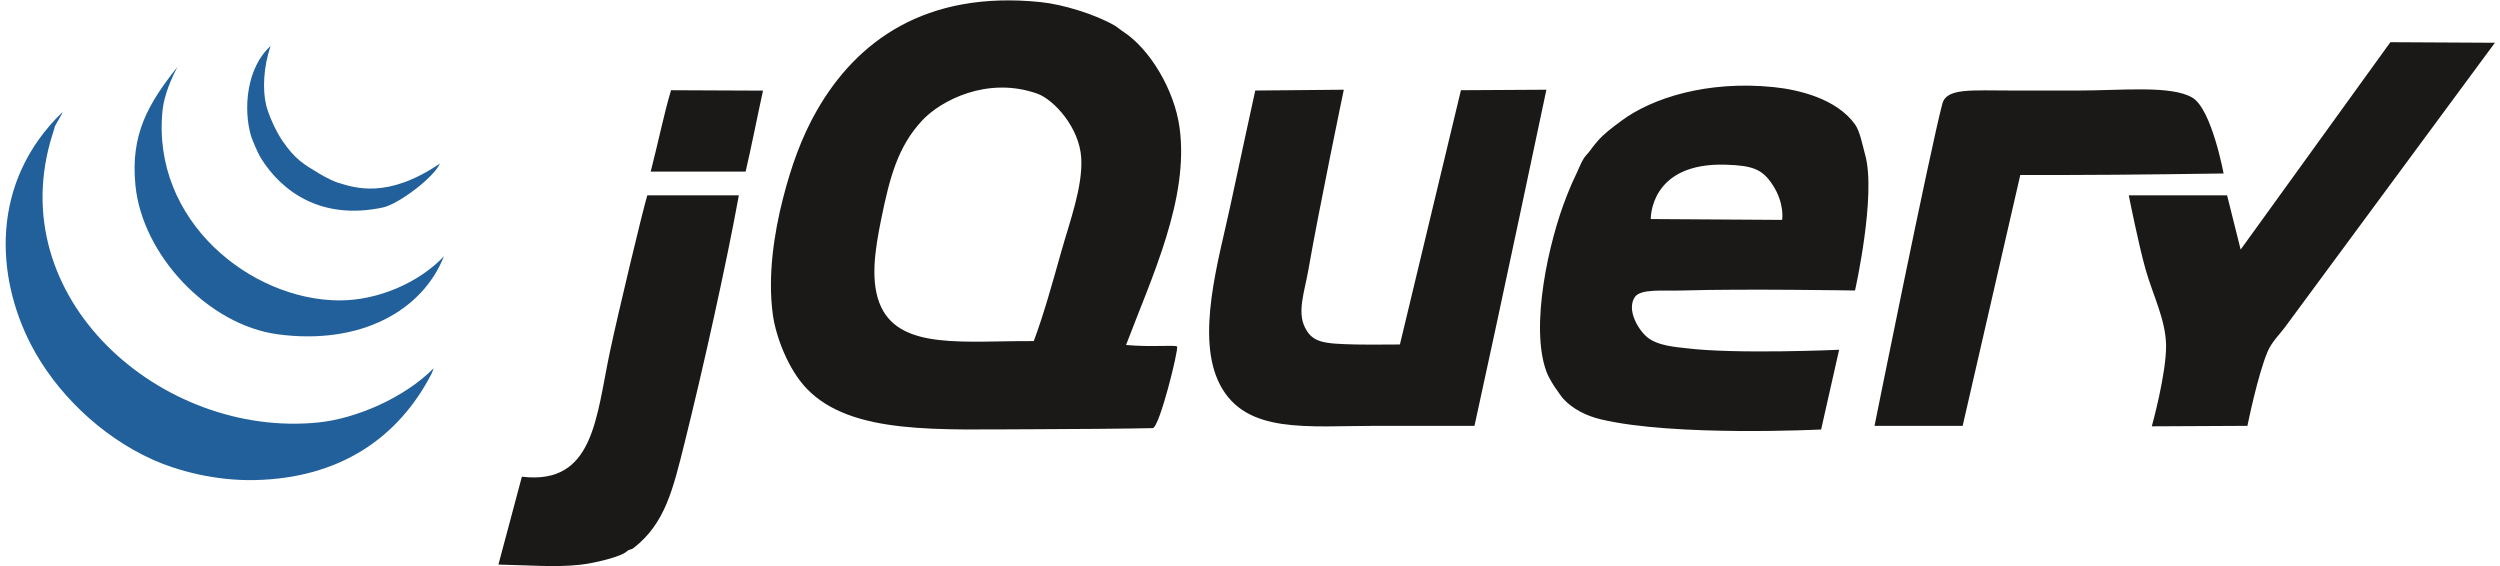
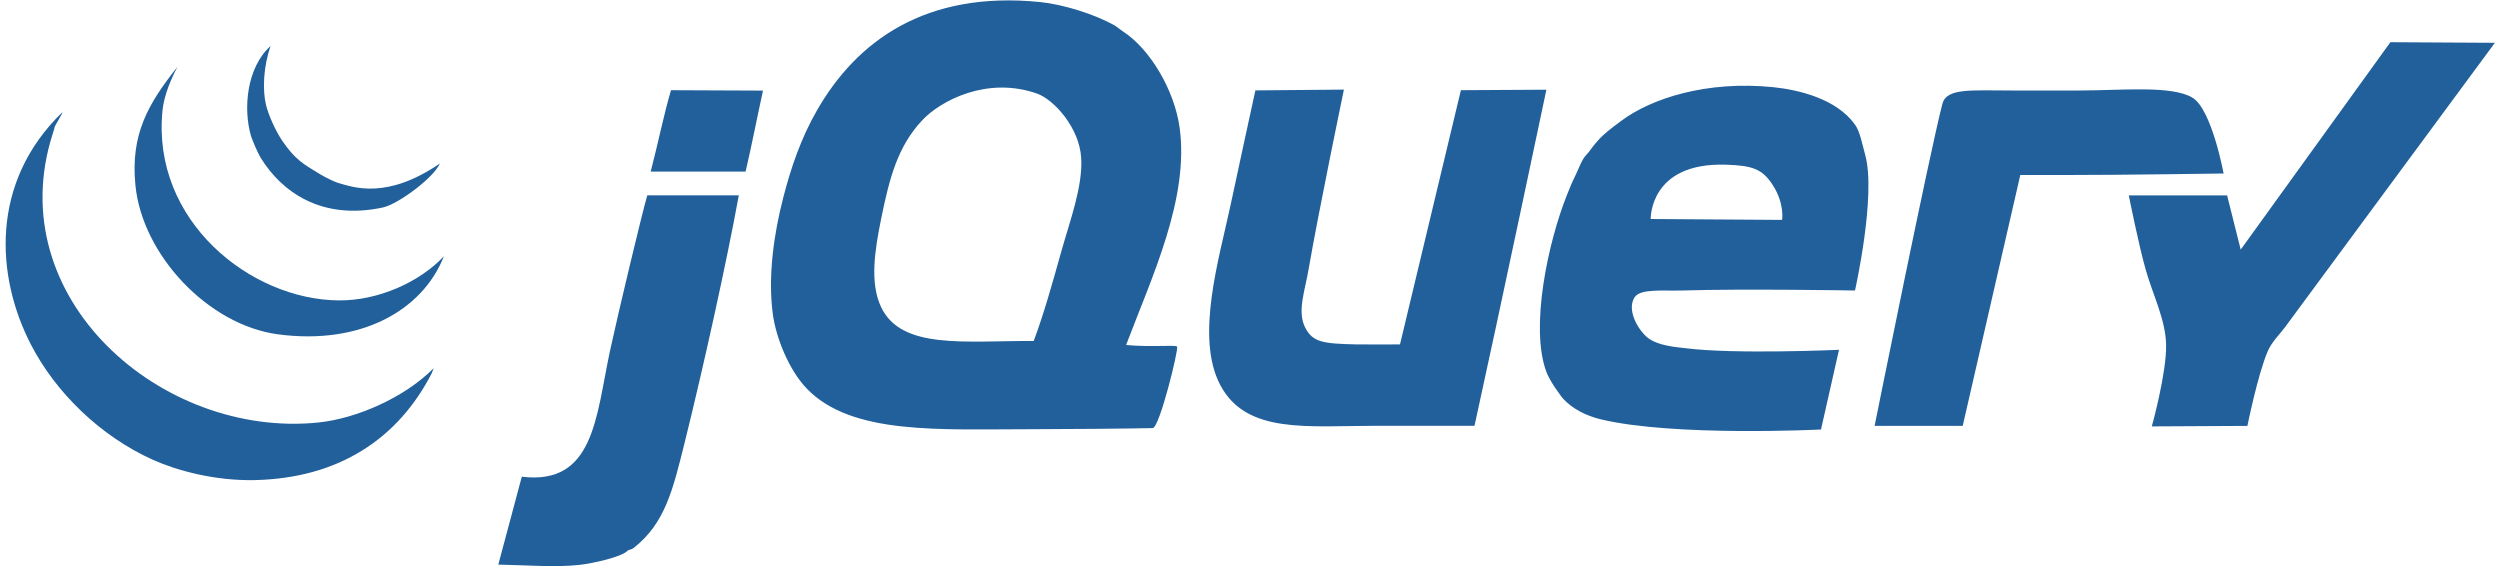
- <svg xmlns="http://www.w3.org/2000/svg" width="2500" height="566" viewBox="0 0 512 116">
-   <g fill="none" fill-rule="evenodd">
-     <path d="M489.718 8.646l21.42.118s-39.824 53.964-43.076 58.362c-1.056 1.424-2.66 2.96-3.474 4.864-2.057 4.786-4.169 15.285-4.169 15.285l-19.599.098s3.05-10.944 2.924-16.773c-.11-5.092-2.71-10.178-4.168-15.285-1.474-5.17-3.475-15.286-3.475-15.286h20.15l2.779 11.117 30.688-42.5" fill="#1A1918" />
-     <path d="M449.157 20.027c3.953 2.383 6.379 15.529 6.379 15.529s-20.684.305-31.94.305h-9.727l-11.812 51.414h-18.064s11.242-55.874 13.896-66.004c.86-3.28 5.892-2.717 14.389-2.717h13.569c8.762 0 19.003-1.119 23.31 1.473M365.06 45.067s.563-3.3-1.91-7.122c-2.113-3.258-4.064-4.016-9.623-4.19-15.695-.493-15.39 11.138-15.39 11.138l26.923.174zm17.022-13.32c2.3 8.297-2.084 27.792-2.084 27.792s-22.894-.382-35.434 0c-3.899.119-8.566-.424-9.727 1.39-1.633 2.542.597 6.455 2.487 8.108 2.175 1.903 6.412 2.12 7.935 2.313 10.178 1.293 31.48.334 31.48.334l-3.69 16.34s-30.103 1.51-45.16-2.084c-2.973-.708-5.76-2.139-7.643-4.168-.514-.555-.96-1.312-1.446-1.966-.388-.522-1.52-2.237-2.028-3.593-3.439-9.164.403-26.72 4.169-36.128.437-1.09.986-2.473 1.564-3.648.722-1.465 1.333-3.119 1.91-3.995.388-.604.869-.993 1.272-1.563.465-.674 1.006-1.327 1.507-1.91 1.39-1.612 2.967-2.752 4.864-4.168 6.273-4.698 17.626-8.345 31.265-6.949 5.135.528 12.89 2.362 16.675 7.643 1.014 1.41 1.515 4.21 2.084 6.253zM299.229 18.49l17.516-.103s-9.762 46.307-14.737 68.888h-20.15c-14.082 0-26.623 1.744-31.959-8.338-5.176-9.789-.236-25.887 2.084-36.824 1.64-7.74 5.094-23.56 5.094-23.56l18.148-.166s-5.128 24.63-7.262 36.928c-.764 4.405-2.34 8.553-.694 11.81 1.563 3.1 3.752 3.322 10.421 3.475 2.113.05 9.033 0 9.033 0l12.506-52.11M217.244 51.84c1.834-6.516 4.509-13.582 4.169-19.454-.368-6.28-5.634-11.998-9.032-13.2-10.234-3.613-19.815 1.438-23.623 5.558-4.926 5.336-6.594 11.569-8.338 20.15-1.298 6.37-2.362 13.095 0 18.063 4.182 8.783 17.224 6.865 31.266 6.949 2.084-5.586 3.807-11.86 5.558-18.066zm24.318-25.706c2 14.548-5.676 30.606-10.964 44.57 5.392.487 10.117-.075 10.457.327.354.521-3.614 16.668-4.997 16.71-4.279.111-18.459.229-24.372.229-19.295 0-37.345 1.257-46.55-8.337-3.738-3.898-6.323-10.583-6.949-15.286-1.042-7.851.264-16.495 2.085-23.622 1.647-6.435 3.758-12.507 6.948-18.066C175.328 8.507 189.432-1.998 213.075.427c4.586.472 11.172 2.48 15.286 4.863.284.167 1.279.959 1.507 1.098 5.559 3.537 10.624 11.978 11.694 19.746zM156.193 18.574c-1.167 5.315-2.334 11.34-3.564 16.592h-19.454c1.507-5.822 2.661-11.61 4.169-16.675 6.225 0 12.013.083 18.85.083M132.48 40.03h18.76c-2.453 13.576-7.31 35.475-11.117 50.719-2.383 9.54-3.974 16.501-10.422 21.538-.577.452-.91.237-1.39.695-1.188 1.133-6.684 2.447-9.726 2.779-4.947.536-10.54.07-16.62-.055 1.591-5.815 3.391-12.798 4.809-18.01 14.82 1.794 15.195-12.214 18.064-25.706 1.66-7.796 6.691-28.834 7.642-31.96" fill="#1A1918" />
-     <g fill="#21609B">
-       <path d="M88.708 75.464l-.402 1.042c-6.85 13.34-18.989 21.524-36.303 21.885-8.094.167-15.806-1.91-20.844-4.168C20.287 89.338 11.142 80.279 6.148 70.6c-7.164-13.875-8.456-33.176 6.44-47.592.23 0-1.807 3.126-1.577 3.126l-.41 1.334C-.133 61.074 32.938 89.874 65.086 86.58c7.726-.792 17.578-5.023 23.622-11.116" />
-       <path d="M69.254 61.568c8.088.055 16.536-3.725 21.539-9.032-4.377 11.11-17.05 18.251-34.044 15.98-14.23-1.904-27.785-16.223-29.181-30.571-1.021-10.442 2.618-16.674 8.615-24.234-2.084 3.954-2.863 7.003-3.057 8.948-2.278 22.588 18.044 38.79 36.128 38.909" />
-       <path d="M89.98 33.512c-1.257 2.884-8.496 8.33-11.693 9.011-12.659 2.697-20.766-3.306-25.013-10.137-.631-1.02-1.798-3.806-2.007-4.515-1.647-5.6-.89-14.07 4.023-18.454-1.48 4.169-1.696 9.011-.917 12.159.472 1.903 1.91 5.226 3.349 7.316 2.618 3.807 4.279 4.732 7.642 6.754 1.515.91 3.14 1.64 3.842 1.84 3.189.939 9.922 3.412 20.775-3.974" />
-     </g>
+ <svg xmlns="http://www.w3.org/2000/svg" version="1.1" id="Layer_1" x="0px" y="0px" viewBox="0 0 2500 566" style="enable-background:new 0 0 2500 566;" xml:space="preserve">
+   <style type="text/css">
+ 	.st0{fill-rule:evenodd;clip-rule:evenodd;fill:#21609B;}
+ </style>
+   <path class="st0" d="M2390.4,42.2l104.5,0.6c0,0-194.3,263.3-210.2,284.8c-5.2,6.9-13,14.4-17,23.7c-10,23.4-20.3,74.6-20.3,74.6  l-95.6,0.5c0,0,14.9-53.4,14.3-81.8c-0.5-24.8-13.2-49.7-20.3-74.6c-7.2-25.2-17-74.6-17-74.6h98.3l13.6,54.2L2390.4,42.2" />
+   <path class="st0" d="M2192.5,97.7c19.3,11.6,31.1,75.8,31.1,75.8s-100.9,1.5-155.8,1.5h-47.5l-57.6,250.9h-88.1  c0,0,54.9-272.6,67.8-322.1c4.2-16,28.7-13.3,70.2-13.3h66.2C2121.5,90.5,2171.5,85.1,2192.5,97.7 M1782.1,219.9  c0,0,2.7-16.1-9.3-34.8c-10.3-15.9-19.8-19.6-47-20.4c-76.6-2.4-75.1,54.3-75.1,54.3L1782.1,219.9z M1865.2,154.9  c11.2,40.5-10.2,135.6-10.2,135.6s-111.7-1.9-172.9,0c-19,0.6-41.8-2.1-47.5,6.8c-8,12.4,2.9,31.5,12.1,39.6  c10.6,9.3,31.3,10.3,38.7,11.3c49.7,6.3,153.6,1.6,153.6,1.6l-18,79.7c0,0-146.9,7.4-220.3-10.2c-14.5-3.5-28.1-10.4-37.3-20.3  c-2.5-2.7-4.7-6.4-7.1-9.6c-1.9-2.5-7.4-10.9-9.9-17.5c-16.8-44.7,2-130.4,20.3-176.3c2.1-5.3,4.8-12.1,7.6-17.8  c3.5-7.1,6.5-15.2,9.3-19.5c1.9-2.9,4.2-4.8,6.2-7.6c2.3-3.3,4.9-6.5,7.4-9.3c6.8-7.9,14.5-13.4,23.7-20.3  c30.6-22.9,86-40.7,152.6-33.9c25.1,2.6,62.9,11.5,81.4,37.3C1860,131.3,1862.4,144.9,1865.2,154.9L1865.2,154.9z M1460.9,90.2  l85.5-0.5c0,0-47.6,225.9-71.9,336.1h-98.3c-68.7,0-129.9,8.5-155.9-40.7c-25.3-47.8-1.2-126.3,10.2-179.7c8-37.8,24.9-115,24.9-115  l88.5-0.8c0,0-25,120.2-35.4,180.2c-3.7,21.5-11.4,41.7-3.4,57.6c7.6,15.1,18.3,16.2,50.8,17c10.3,0.2,44.1,0,44.1,0L1460.9,90.2   M1060.9,252.9c8.9-31.8,22-66.3,20.3-94.9c-1.8-30.6-27.5-58.5-44.1-64.4c-49.9-17.6-96.7,7-115.3,27.1c-24,26-32.2,56.4-40.7,98.3  c-6.3,31.1-11.5,63.9,0,88.1c20.4,42.9,84,33.5,152.6,33.9C1043.9,313.8,1052.4,283.2,1060.9,252.9L1060.9,252.9z M1179.6,127.5  c9.8,71-27.7,149.3-53.5,217.5c26.3,2.4,49.4-0.4,51,1.6c1.7,2.5-17.6,81.3-24.4,81.5c-20.9,0.5-90.1,1.1-118.9,1.1  c-94.1,0-182.2,6.1-227.1-40.7c-18.2-19-30.9-51.6-33.9-74.6c-5.1-38.3,1.3-80.5,10.2-115.3c8-31.4,18.3-61,33.9-88.1  C856.4,41.5,925.2-9.7,1040.6,2.1c22.4,2.3,54.5,12.1,74.6,23.7c1.4,0.8,6.2,4.7,7.4,5.4C1149.6,48.4,1174.3,89.6,1179.6,127.5  L1179.6,127.5z M763,90.6c-5.7,25.9-11.4,55.3-17.4,81h-94.9c7.4-28.4,13-56.6,20.3-81.4C701.4,90.2,729.7,90.6,763,90.6   M647.3,195.3h91.5c-12,66.2-35.7,173.1-54.2,247.5c-11.6,46.5-19.4,80.5-50.9,105.1c-2.8,2.2-4.4,1.2-6.8,3.4  c-5.8,5.5-32.6,11.9-47.5,13.6c-24.1,2.6-51.4,0.3-81.1-0.3c7.8-28.4,16.5-62.4,23.5-87.9c72.3,8.8,74.1-59.6,88.1-125.4  C618.1,313.2,642.7,210.6,647.3,195.3" />
+   <g>
+     <path class="st0" d="M433.7,368.2l-2,5.1c-33.4,65.1-92.7,105-177.1,106.8c-39.5,0.8-77.1-9.3-101.7-20.3   c-53-23.8-97.7-68-122-115.3c-35-67.7-41.3-161.9,31.4-232.2c1.1,0-8.8,15.3-7.7,15.3l-2,6.5c-52.4,164,109,304.5,265.8,288.4   C356.2,418.6,404.2,397.9,433.7,368.2" />
+     <path class="st0" d="M338.8,300.4c39.5,0.3,80.7-18.2,105.1-44.1c-21.4,54.2-83.2,89.1-166.1,78c-69.4-9.3-135.6-79.2-142.4-149.2   c-5-50.9,12.8-81.4,42-118.2c-10.2,19.3-14,34.2-14.9,43.7C151.4,220.8,250.6,299.8,338.8,300.4" />
+     <path class="st0" d="M439.9,163.5c-6.1,14.1-41.5,40.6-57.1,44c-61.8,13.2-101.3-16.1-122-49.5c-3.1-5-8.8-18.6-9.8-22   c-8-27.3-4.3-68.7,19.6-90c-7.2,20.3-8.3,44-4.5,59.3c2.3,9.3,9.3,25.5,16.3,35.7c12.8,18.6,20.9,23.1,37.3,33   c7.4,4.4,15.3,8,18.7,9C354.1,187.5,387,199.6,439.9,163.5" />
  </g>
</svg>
